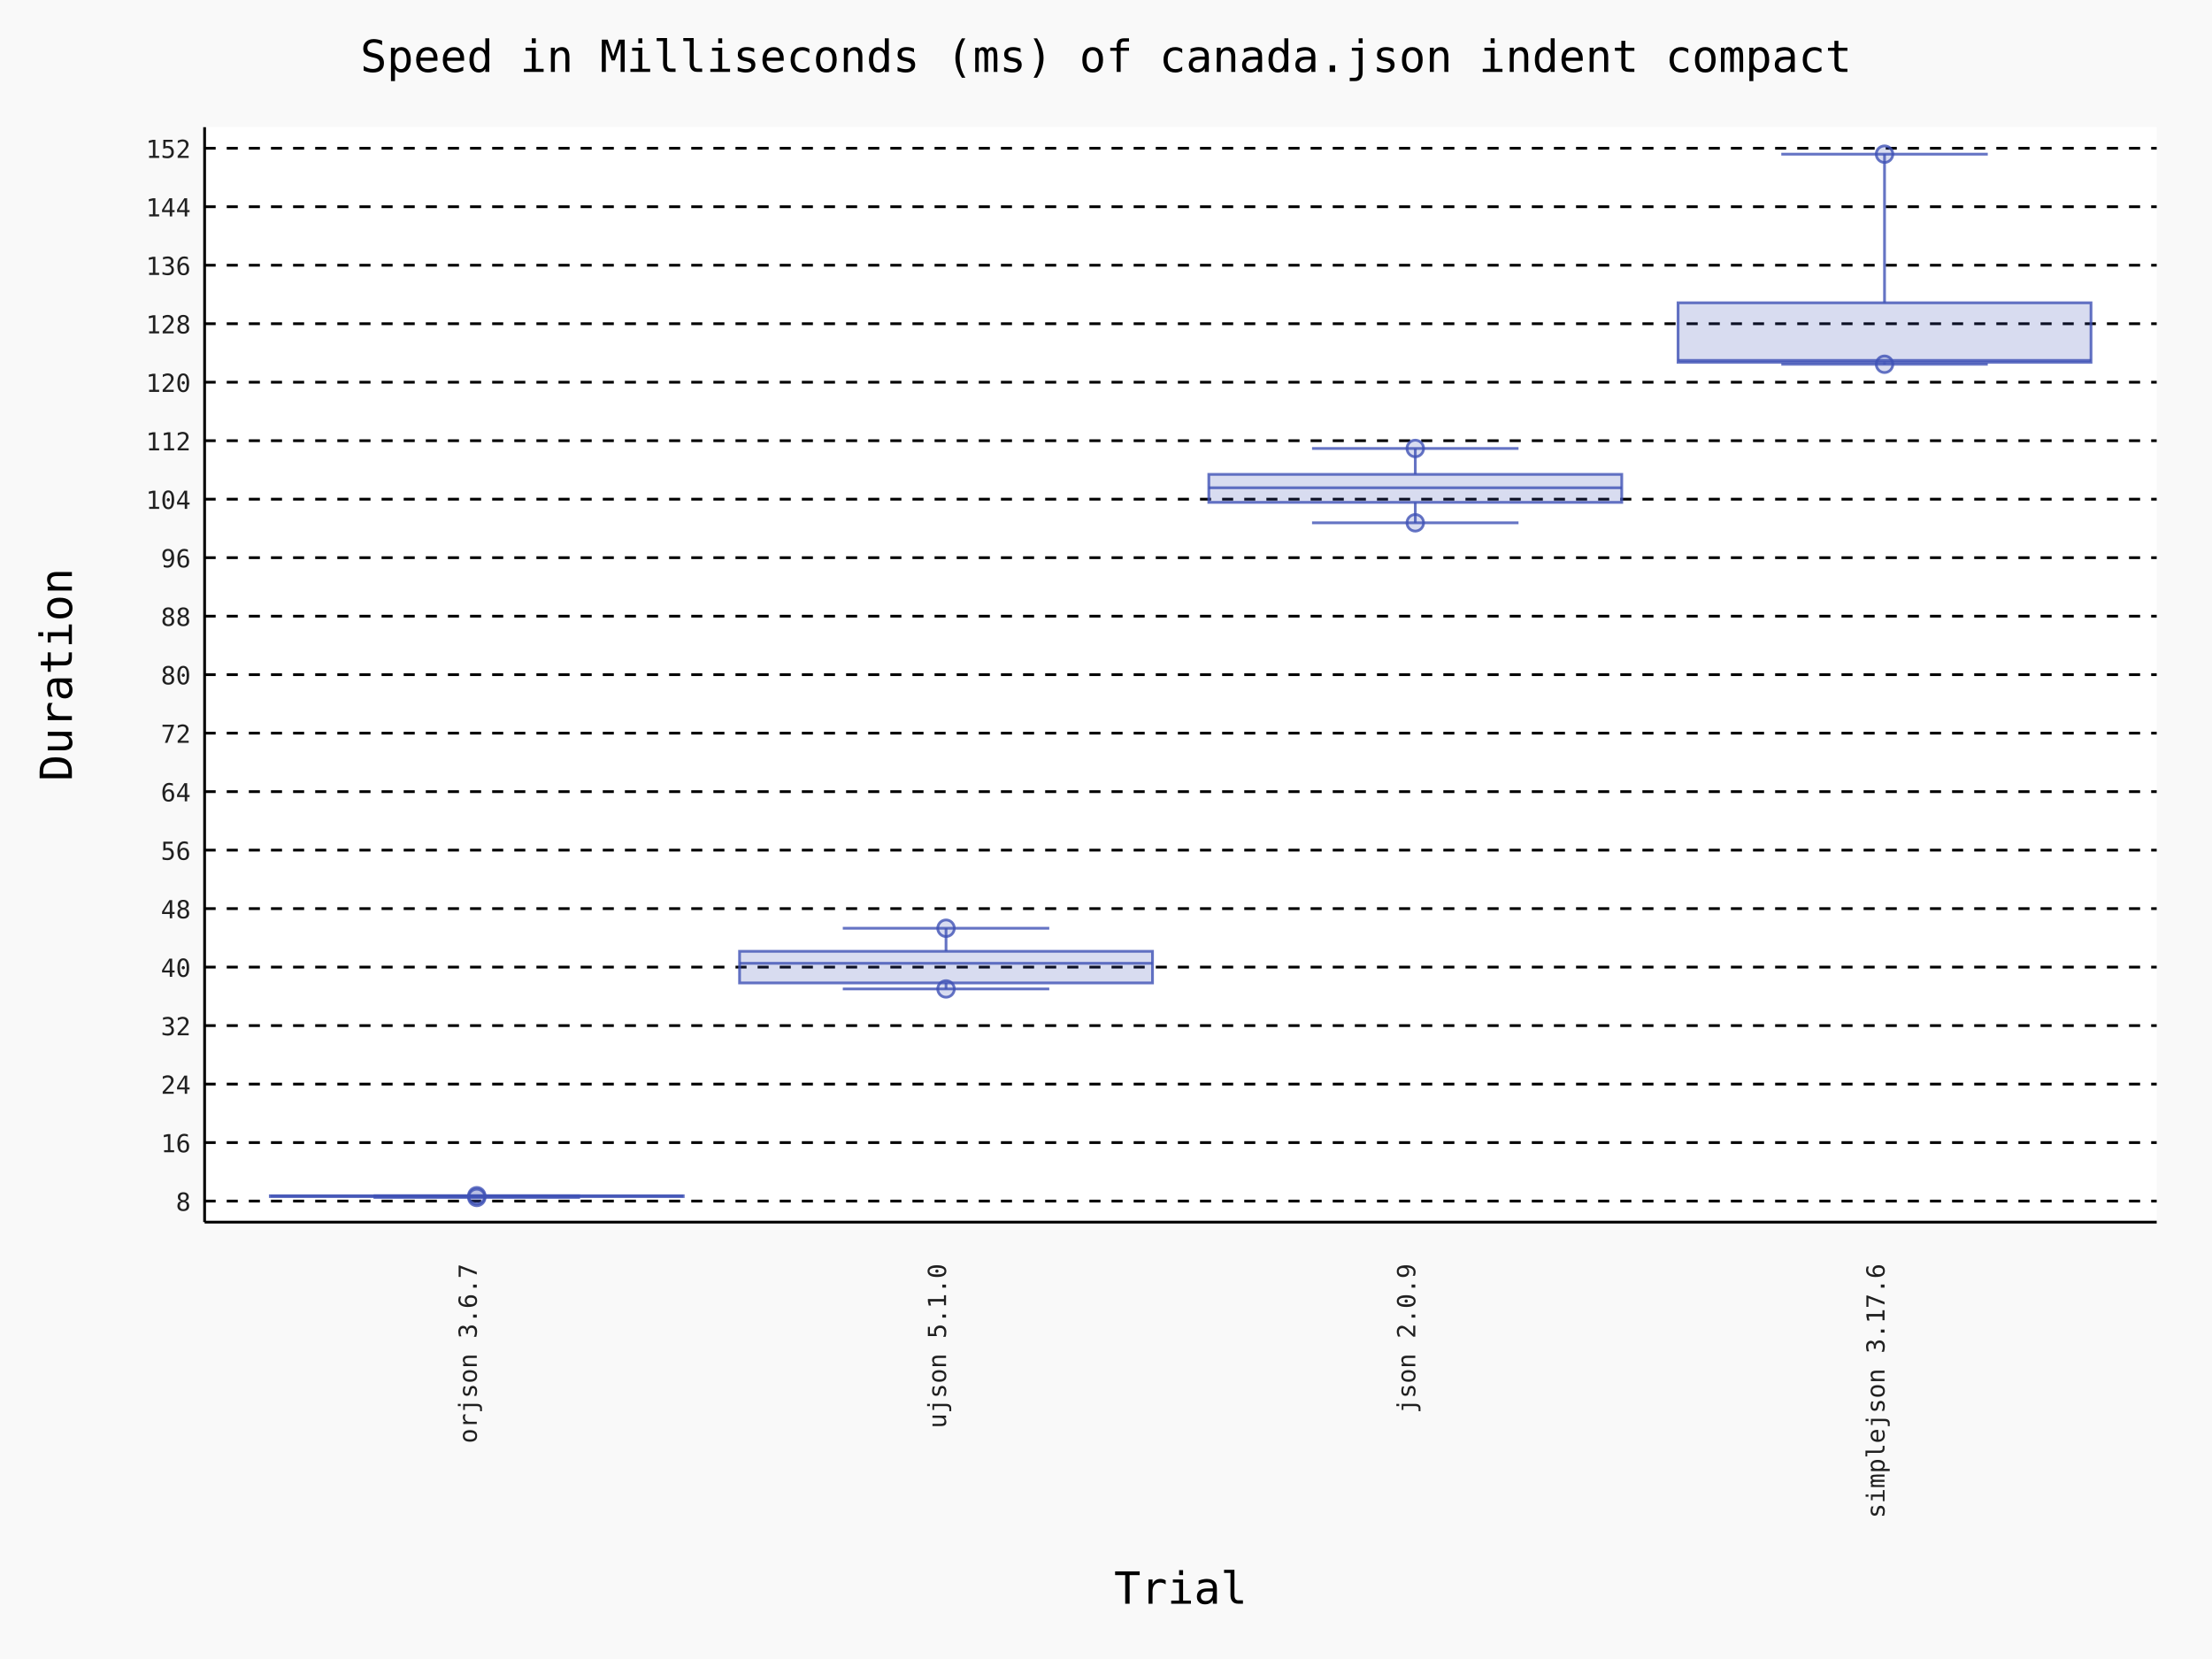
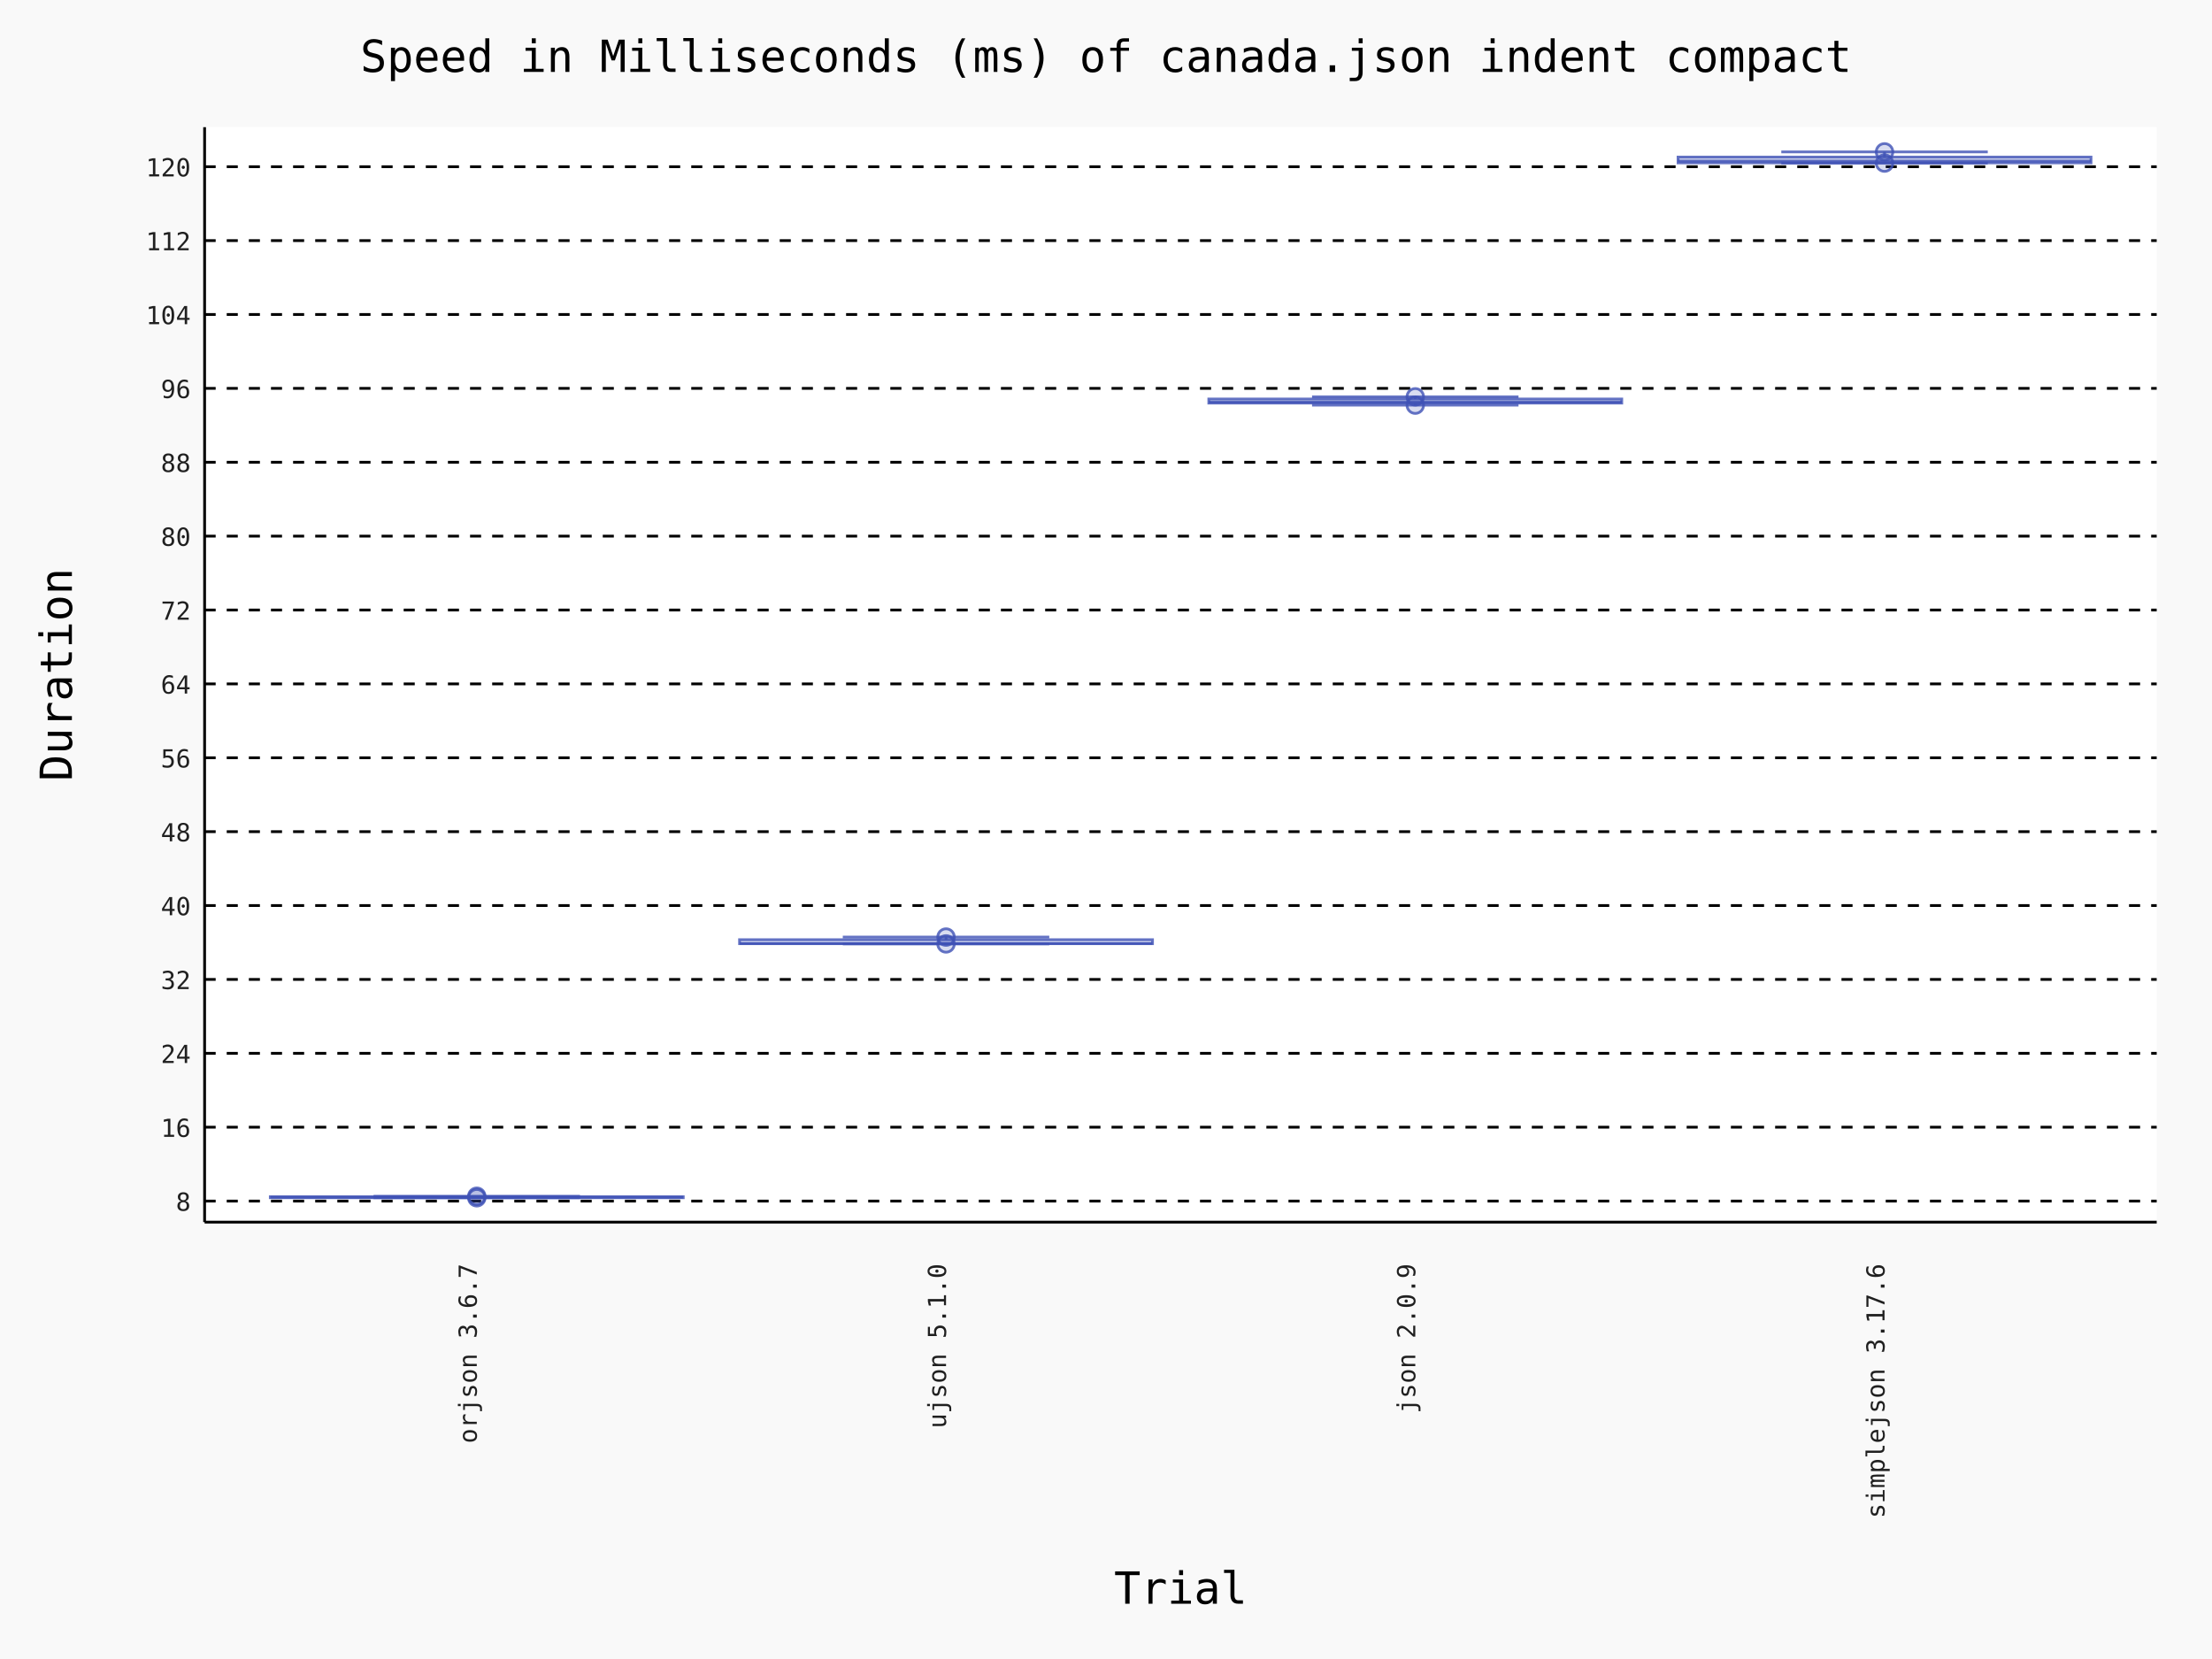
- <svg xmlns="http://www.w3.org/2000/svg" id="chart-a582ea0f-d27c-4a61-9d4c-caabdd49aa2a" class="pygal-chart" viewBox="0 0 800 600">
+ <svg xmlns="http://www.w3.org/2000/svg" id="chart-696c1158-1e16-45f2-a5bc-4ccd98cf7071" class="pygal-chart" viewBox="0 0 800 600">
  <defs>
-     <style type="text/css">#chart-a582ea0f-d27c-4a61-9d4c-caabdd49aa2a{-webkit-user-select:none;-webkit-font-smoothing:antialiased;font-family:Consolas,"Deja Vu Sans Mono","Bitstream Vera Sans Mono","Courier New",monospace}#chart-a582ea0f-d27c-4a61-9d4c-caabdd49aa2a .title{font-family:Consolas,"Deja Vu Sans Mono","Bitstream Vera Sans Mono","Courier New",monospace;font-size:16px}#chart-a582ea0f-d27c-4a61-9d4c-caabdd49aa2a .legends .legend text{font-family:Consolas,"Deja Vu Sans Mono","Bitstream Vera Sans Mono","Courier New",monospace;font-size:14px}#chart-a582ea0f-d27c-4a61-9d4c-caabdd49aa2a .axis text{font-family:Consolas,"Deja Vu Sans Mono","Bitstream Vera Sans Mono","Courier New",monospace;font-size:10px}#chart-a582ea0f-d27c-4a61-9d4c-caabdd49aa2a .axis text.major{font-family:Consolas,"Deja Vu Sans Mono","Bitstream Vera Sans Mono","Courier New",monospace;font-size:10px}#chart-a582ea0f-d27c-4a61-9d4c-caabdd49aa2a .text-overlay text.value{font-family:Consolas,"Deja Vu Sans Mono","Bitstream Vera Sans Mono","Courier New",monospace;font-size:16px}#chart-a582ea0f-d27c-4a61-9d4c-caabdd49aa2a .text-overlay text.label{font-family:Consolas,"Deja Vu Sans Mono","Bitstream Vera Sans Mono","Courier New",monospace;font-size:10px}#chart-a582ea0f-d27c-4a61-9d4c-caabdd49aa2a .tooltip{font-family:Consolas,"Deja Vu Sans Mono","Bitstream Vera Sans Mono","Courier New",monospace;font-size:14px}#chart-a582ea0f-d27c-4a61-9d4c-caabdd49aa2a text.no_data{font-family:Consolas,"Deja Vu Sans Mono","Bitstream Vera Sans Mono","Courier New",monospace;font-size:64px}
- #chart-a582ea0f-d27c-4a61-9d4c-caabdd49aa2a{background-color:rgba(249,249,249,1)}#chart-a582ea0f-d27c-4a61-9d4c-caabdd49aa2a path,#chart-a582ea0f-d27c-4a61-9d4c-caabdd49aa2a line,#chart-a582ea0f-d27c-4a61-9d4c-caabdd49aa2a rect,#chart-a582ea0f-d27c-4a61-9d4c-caabdd49aa2a circle{-webkit-transition:150ms;-moz-transition:150ms;transition:150ms}#chart-a582ea0f-d27c-4a61-9d4c-caabdd49aa2a .graph &gt; .background{fill:rgba(249,249,249,1)}#chart-a582ea0f-d27c-4a61-9d4c-caabdd49aa2a .plot &gt; .background{fill:rgba(255,255,255,1)}#chart-a582ea0f-d27c-4a61-9d4c-caabdd49aa2a .graph{fill:rgba(0,0,0,.87)}#chart-a582ea0f-d27c-4a61-9d4c-caabdd49aa2a text.no_data{fill:rgba(0,0,0,1)}#chart-a582ea0f-d27c-4a61-9d4c-caabdd49aa2a .title{fill:rgba(0,0,0,1)}#chart-a582ea0f-d27c-4a61-9d4c-caabdd49aa2a .legends .legend text{fill:rgba(0,0,0,.87)}#chart-a582ea0f-d27c-4a61-9d4c-caabdd49aa2a .legends .legend:hover text{fill:rgba(0,0,0,1)}#chart-a582ea0f-d27c-4a61-9d4c-caabdd49aa2a .axis .line{stroke:rgba(0,0,0,1)}#chart-a582ea0f-d27c-4a61-9d4c-caabdd49aa2a .axis .guide.line{stroke:rgba(0,0,0,.54)}#chart-a582ea0f-d27c-4a61-9d4c-caabdd49aa2a .axis .major.line{stroke:rgba(0,0,0,.87)}#chart-a582ea0f-d27c-4a61-9d4c-caabdd49aa2a .axis text.major{fill:rgba(0,0,0,1)}#chart-a582ea0f-d27c-4a61-9d4c-caabdd49aa2a .axis.y .guides:hover .guide.line,#chart-a582ea0f-d27c-4a61-9d4c-caabdd49aa2a .line-graph .axis.x .guides:hover .guide.line,#chart-a582ea0f-d27c-4a61-9d4c-caabdd49aa2a .stackedline-graph .axis.x .guides:hover .guide.line,#chart-a582ea0f-d27c-4a61-9d4c-caabdd49aa2a .xy-graph .axis.x .guides:hover .guide.line{stroke:rgba(0,0,0,1)}#chart-a582ea0f-d27c-4a61-9d4c-caabdd49aa2a .axis .guides:hover text{fill:rgba(0,0,0,1)}#chart-a582ea0f-d27c-4a61-9d4c-caabdd49aa2a .reactive{fill-opacity:.7;stroke-opacity:.8;stroke-width:1}#chart-a582ea0f-d27c-4a61-9d4c-caabdd49aa2a .ci{stroke:rgba(0,0,0,.87)}#chart-a582ea0f-d27c-4a61-9d4c-caabdd49aa2a .reactive.active,#chart-a582ea0f-d27c-4a61-9d4c-caabdd49aa2a .active .reactive{fill-opacity:.8;stroke-opacity:.9;stroke-width:4}#chart-a582ea0f-d27c-4a61-9d4c-caabdd49aa2a .ci .reactive.active{stroke-width:1.5}#chart-a582ea0f-d27c-4a61-9d4c-caabdd49aa2a .series text{fill:rgba(0,0,0,1)}#chart-a582ea0f-d27c-4a61-9d4c-caabdd49aa2a .tooltip rect{fill:rgba(255,255,255,1);stroke:rgba(0,0,0,1);-webkit-transition:opacity 150ms;-moz-transition:opacity 150ms;transition:opacity 150ms}#chart-a582ea0f-d27c-4a61-9d4c-caabdd49aa2a .tooltip .label{fill:rgba(0,0,0,.87)}#chart-a582ea0f-d27c-4a61-9d4c-caabdd49aa2a .tooltip .label{fill:rgba(0,0,0,.87)}#chart-a582ea0f-d27c-4a61-9d4c-caabdd49aa2a .tooltip .legend{font-size:.8em;fill:rgba(0,0,0,.54)}#chart-a582ea0f-d27c-4a61-9d4c-caabdd49aa2a .tooltip .x_label{font-size:.6em;fill:rgba(0,0,0,1)}#chart-a582ea0f-d27c-4a61-9d4c-caabdd49aa2a .tooltip .xlink{font-size:.5em;text-decoration:underline}#chart-a582ea0f-d27c-4a61-9d4c-caabdd49aa2a .tooltip .value{font-size:1.5em}#chart-a582ea0f-d27c-4a61-9d4c-caabdd49aa2a .bound{font-size:.5em}#chart-a582ea0f-d27c-4a61-9d4c-caabdd49aa2a .max-value{font-size:.75em;fill:rgba(0,0,0,.54)}#chart-a582ea0f-d27c-4a61-9d4c-caabdd49aa2a .map-element{fill:rgba(255,255,255,1);stroke:rgba(0,0,0,.54) !important}#chart-a582ea0f-d27c-4a61-9d4c-caabdd49aa2a .map-element .reactive{fill-opacity:inherit;stroke-opacity:inherit}#chart-a582ea0f-d27c-4a61-9d4c-caabdd49aa2a .color-0,#chart-a582ea0f-d27c-4a61-9d4c-caabdd49aa2a .color-0 a:visited{stroke:#3F51B5;fill:#3F51B5}#chart-a582ea0f-d27c-4a61-9d4c-caabdd49aa2a .color-1,#chart-a582ea0f-d27c-4a61-9d4c-caabdd49aa2a .color-1 a:visited{stroke:#3F51B5;fill:#3F51B5}#chart-a582ea0f-d27c-4a61-9d4c-caabdd49aa2a .color-2,#chart-a582ea0f-d27c-4a61-9d4c-caabdd49aa2a .color-2 a:visited{stroke:#3F51B5;fill:#3F51B5}#chart-a582ea0f-d27c-4a61-9d4c-caabdd49aa2a .color-3,#chart-a582ea0f-d27c-4a61-9d4c-caabdd49aa2a .color-3 a:visited{stroke:#3F51B5;fill:#3F51B5}#chart-a582ea0f-d27c-4a61-9d4c-caabdd49aa2a .text-overlay .color-0 text{fill:black}#chart-a582ea0f-d27c-4a61-9d4c-caabdd49aa2a .text-overlay .color-1 text{fill:black}#chart-a582ea0f-d27c-4a61-9d4c-caabdd49aa2a .text-overlay .color-2 text{fill:black}#chart-a582ea0f-d27c-4a61-9d4c-caabdd49aa2a .text-overlay .color-3 text{fill:black}
- #chart-a582ea0f-d27c-4a61-9d4c-caabdd49aa2a text.no_data{text-anchor:middle}#chart-a582ea0f-d27c-4a61-9d4c-caabdd49aa2a .guide.line{fill:none}#chart-a582ea0f-d27c-4a61-9d4c-caabdd49aa2a .centered{text-anchor:middle}#chart-a582ea0f-d27c-4a61-9d4c-caabdd49aa2a .title{text-anchor:middle}#chart-a582ea0f-d27c-4a61-9d4c-caabdd49aa2a .legends .legend text{fill-opacity:1}#chart-a582ea0f-d27c-4a61-9d4c-caabdd49aa2a .axis.x text{text-anchor:middle}#chart-a582ea0f-d27c-4a61-9d4c-caabdd49aa2a .axis.x:not(.web) text[transform]{text-anchor:start}#chart-a582ea0f-d27c-4a61-9d4c-caabdd49aa2a .axis.x:not(.web) text[transform].backwards{text-anchor:end}#chart-a582ea0f-d27c-4a61-9d4c-caabdd49aa2a .axis.y text{text-anchor:end}#chart-a582ea0f-d27c-4a61-9d4c-caabdd49aa2a .axis.y text[transform].backwards{text-anchor:start}#chart-a582ea0f-d27c-4a61-9d4c-caabdd49aa2a .axis.y2 text{text-anchor:start}#chart-a582ea0f-d27c-4a61-9d4c-caabdd49aa2a .axis.y2 text[transform].backwards{text-anchor:end}#chart-a582ea0f-d27c-4a61-9d4c-caabdd49aa2a .axis .guide.line{stroke-dasharray:4,4;stroke:black}#chart-a582ea0f-d27c-4a61-9d4c-caabdd49aa2a .axis .major.guide.line{stroke-dasharray:6,6;stroke:black}#chart-a582ea0f-d27c-4a61-9d4c-caabdd49aa2a .horizontal .axis.y .guide.line,#chart-a582ea0f-d27c-4a61-9d4c-caabdd49aa2a .horizontal .axis.y2 .guide.line,#chart-a582ea0f-d27c-4a61-9d4c-caabdd49aa2a .vertical .axis.x .guide.line{opacity:0}#chart-a582ea0f-d27c-4a61-9d4c-caabdd49aa2a .horizontal .axis.always_show .guide.line,#chart-a582ea0f-d27c-4a61-9d4c-caabdd49aa2a .vertical .axis.always_show .guide.line{opacity:1 !important}#chart-a582ea0f-d27c-4a61-9d4c-caabdd49aa2a .axis.y .guides:hover .guide.line,#chart-a582ea0f-d27c-4a61-9d4c-caabdd49aa2a .axis.y2 .guides:hover .guide.line,#chart-a582ea0f-d27c-4a61-9d4c-caabdd49aa2a .axis.x .guides:hover .guide.line{opacity:1}#chart-a582ea0f-d27c-4a61-9d4c-caabdd49aa2a .axis .guides:hover text{opacity:1}#chart-a582ea0f-d27c-4a61-9d4c-caabdd49aa2a .nofill{fill:none}#chart-a582ea0f-d27c-4a61-9d4c-caabdd49aa2a .subtle-fill{fill-opacity:.2}#chart-a582ea0f-d27c-4a61-9d4c-caabdd49aa2a .dot{stroke-width:1px;fill-opacity:1;stroke-opacity:1}#chart-a582ea0f-d27c-4a61-9d4c-caabdd49aa2a .dot.active{stroke-width:5px}#chart-a582ea0f-d27c-4a61-9d4c-caabdd49aa2a .dot.negative{fill:transparent}#chart-a582ea0f-d27c-4a61-9d4c-caabdd49aa2a text,#chart-a582ea0f-d27c-4a61-9d4c-caabdd49aa2a tspan{stroke:none !important}#chart-a582ea0f-d27c-4a61-9d4c-caabdd49aa2a .series text.active{opacity:1}#chart-a582ea0f-d27c-4a61-9d4c-caabdd49aa2a .tooltip rect{fill-opacity:.95;stroke-width:.5}#chart-a582ea0f-d27c-4a61-9d4c-caabdd49aa2a .tooltip text{fill-opacity:1}#chart-a582ea0f-d27c-4a61-9d4c-caabdd49aa2a .showable{visibility:hidden}#chart-a582ea0f-d27c-4a61-9d4c-caabdd49aa2a .showable.shown{visibility:visible}#chart-a582ea0f-d27c-4a61-9d4c-caabdd49aa2a .gauge-background{fill:rgba(229,229,229,1);stroke:none}#chart-a582ea0f-d27c-4a61-9d4c-caabdd49aa2a .bg-lines{stroke:rgba(249,249,249,1);stroke-width:2px}
+     <style type="text/css">#chart-696c1158-1e16-45f2-a5bc-4ccd98cf7071{-webkit-user-select:none;-webkit-font-smoothing:antialiased;font-family:Consolas,"Deja Vu Sans Mono","Bitstream Vera Sans Mono","Courier New",monospace}#chart-696c1158-1e16-45f2-a5bc-4ccd98cf7071 .title{font-family:Consolas,"Deja Vu Sans Mono","Bitstream Vera Sans Mono","Courier New",monospace;font-size:16px}#chart-696c1158-1e16-45f2-a5bc-4ccd98cf7071 .legends .legend text{font-family:Consolas,"Deja Vu Sans Mono","Bitstream Vera Sans Mono","Courier New",monospace;font-size:14px}#chart-696c1158-1e16-45f2-a5bc-4ccd98cf7071 .axis text{font-family:Consolas,"Deja Vu Sans Mono","Bitstream Vera Sans Mono","Courier New",monospace;font-size:10px}#chart-696c1158-1e16-45f2-a5bc-4ccd98cf7071 .axis text.major{font-family:Consolas,"Deja Vu Sans Mono","Bitstream Vera Sans Mono","Courier New",monospace;font-size:10px}#chart-696c1158-1e16-45f2-a5bc-4ccd98cf7071 .text-overlay text.value{font-family:Consolas,"Deja Vu Sans Mono","Bitstream Vera Sans Mono","Courier New",monospace;font-size:16px}#chart-696c1158-1e16-45f2-a5bc-4ccd98cf7071 .text-overlay text.label{font-family:Consolas,"Deja Vu Sans Mono","Bitstream Vera Sans Mono","Courier New",monospace;font-size:10px}#chart-696c1158-1e16-45f2-a5bc-4ccd98cf7071 .tooltip{font-family:Consolas,"Deja Vu Sans Mono","Bitstream Vera Sans Mono","Courier New",monospace;font-size:14px}#chart-696c1158-1e16-45f2-a5bc-4ccd98cf7071 text.no_data{font-family:Consolas,"Deja Vu Sans Mono","Bitstream Vera Sans Mono","Courier New",monospace;font-size:64px}
+ #chart-696c1158-1e16-45f2-a5bc-4ccd98cf7071{background-color:rgba(249,249,249,1)}#chart-696c1158-1e16-45f2-a5bc-4ccd98cf7071 path,#chart-696c1158-1e16-45f2-a5bc-4ccd98cf7071 line,#chart-696c1158-1e16-45f2-a5bc-4ccd98cf7071 rect,#chart-696c1158-1e16-45f2-a5bc-4ccd98cf7071 circle{-webkit-transition:150ms;-moz-transition:150ms;transition:150ms}#chart-696c1158-1e16-45f2-a5bc-4ccd98cf7071 .graph &gt; .background{fill:rgba(249,249,249,1)}#chart-696c1158-1e16-45f2-a5bc-4ccd98cf7071 .plot &gt; .background{fill:rgba(255,255,255,1)}#chart-696c1158-1e16-45f2-a5bc-4ccd98cf7071 .graph{fill:rgba(0,0,0,.87)}#chart-696c1158-1e16-45f2-a5bc-4ccd98cf7071 text.no_data{fill:rgba(0,0,0,1)}#chart-696c1158-1e16-45f2-a5bc-4ccd98cf7071 .title{fill:rgba(0,0,0,1)}#chart-696c1158-1e16-45f2-a5bc-4ccd98cf7071 .legends .legend text{fill:rgba(0,0,0,.87)}#chart-696c1158-1e16-45f2-a5bc-4ccd98cf7071 .legends .legend:hover text{fill:rgba(0,0,0,1)}#chart-696c1158-1e16-45f2-a5bc-4ccd98cf7071 .axis .line{stroke:rgba(0,0,0,1)}#chart-696c1158-1e16-45f2-a5bc-4ccd98cf7071 .axis .guide.line{stroke:rgba(0,0,0,.54)}#chart-696c1158-1e16-45f2-a5bc-4ccd98cf7071 .axis .major.line{stroke:rgba(0,0,0,.87)}#chart-696c1158-1e16-45f2-a5bc-4ccd98cf7071 .axis text.major{fill:rgba(0,0,0,1)}#chart-696c1158-1e16-45f2-a5bc-4ccd98cf7071 .axis.y .guides:hover .guide.line,#chart-696c1158-1e16-45f2-a5bc-4ccd98cf7071 .line-graph .axis.x .guides:hover .guide.line,#chart-696c1158-1e16-45f2-a5bc-4ccd98cf7071 .stackedline-graph .axis.x .guides:hover .guide.line,#chart-696c1158-1e16-45f2-a5bc-4ccd98cf7071 .xy-graph .axis.x .guides:hover .guide.line{stroke:rgba(0,0,0,1)}#chart-696c1158-1e16-45f2-a5bc-4ccd98cf7071 .axis .guides:hover text{fill:rgba(0,0,0,1)}#chart-696c1158-1e16-45f2-a5bc-4ccd98cf7071 .reactive{fill-opacity:.7;stroke-opacity:.8;stroke-width:1}#chart-696c1158-1e16-45f2-a5bc-4ccd98cf7071 .ci{stroke:rgba(0,0,0,.87)}#chart-696c1158-1e16-45f2-a5bc-4ccd98cf7071 .reactive.active,#chart-696c1158-1e16-45f2-a5bc-4ccd98cf7071 .active .reactive{fill-opacity:.8;stroke-opacity:.9;stroke-width:4}#chart-696c1158-1e16-45f2-a5bc-4ccd98cf7071 .ci .reactive.active{stroke-width:1.5}#chart-696c1158-1e16-45f2-a5bc-4ccd98cf7071 .series text{fill:rgba(0,0,0,1)}#chart-696c1158-1e16-45f2-a5bc-4ccd98cf7071 .tooltip rect{fill:rgba(255,255,255,1);stroke:rgba(0,0,0,1);-webkit-transition:opacity 150ms;-moz-transition:opacity 150ms;transition:opacity 150ms}#chart-696c1158-1e16-45f2-a5bc-4ccd98cf7071 .tooltip .label{fill:rgba(0,0,0,.87)}#chart-696c1158-1e16-45f2-a5bc-4ccd98cf7071 .tooltip .label{fill:rgba(0,0,0,.87)}#chart-696c1158-1e16-45f2-a5bc-4ccd98cf7071 .tooltip .legend{font-size:.8em;fill:rgba(0,0,0,.54)}#chart-696c1158-1e16-45f2-a5bc-4ccd98cf7071 .tooltip .x_label{font-size:.6em;fill:rgba(0,0,0,1)}#chart-696c1158-1e16-45f2-a5bc-4ccd98cf7071 .tooltip .xlink{font-size:.5em;text-decoration:underline}#chart-696c1158-1e16-45f2-a5bc-4ccd98cf7071 .tooltip .value{font-size:1.5em}#chart-696c1158-1e16-45f2-a5bc-4ccd98cf7071 .bound{font-size:.5em}#chart-696c1158-1e16-45f2-a5bc-4ccd98cf7071 .max-value{font-size:.75em;fill:rgba(0,0,0,.54)}#chart-696c1158-1e16-45f2-a5bc-4ccd98cf7071 .map-element{fill:rgba(255,255,255,1);stroke:rgba(0,0,0,.54) !important}#chart-696c1158-1e16-45f2-a5bc-4ccd98cf7071 .map-element .reactive{fill-opacity:inherit;stroke-opacity:inherit}#chart-696c1158-1e16-45f2-a5bc-4ccd98cf7071 .color-0,#chart-696c1158-1e16-45f2-a5bc-4ccd98cf7071 .color-0 a:visited{stroke:#3F51B5;fill:#3F51B5}#chart-696c1158-1e16-45f2-a5bc-4ccd98cf7071 .color-1,#chart-696c1158-1e16-45f2-a5bc-4ccd98cf7071 .color-1 a:visited{stroke:#3F51B5;fill:#3F51B5}#chart-696c1158-1e16-45f2-a5bc-4ccd98cf7071 .color-2,#chart-696c1158-1e16-45f2-a5bc-4ccd98cf7071 .color-2 a:visited{stroke:#3F51B5;fill:#3F51B5}#chart-696c1158-1e16-45f2-a5bc-4ccd98cf7071 .color-3,#chart-696c1158-1e16-45f2-a5bc-4ccd98cf7071 .color-3 a:visited{stroke:#3F51B5;fill:#3F51B5}#chart-696c1158-1e16-45f2-a5bc-4ccd98cf7071 .text-overlay .color-0 text{fill:black}#chart-696c1158-1e16-45f2-a5bc-4ccd98cf7071 .text-overlay .color-1 text{fill:black}#chart-696c1158-1e16-45f2-a5bc-4ccd98cf7071 .text-overlay .color-2 text{fill:black}#chart-696c1158-1e16-45f2-a5bc-4ccd98cf7071 .text-overlay .color-3 text{fill:black}
+ #chart-696c1158-1e16-45f2-a5bc-4ccd98cf7071 text.no_data{text-anchor:middle}#chart-696c1158-1e16-45f2-a5bc-4ccd98cf7071 .guide.line{fill:none}#chart-696c1158-1e16-45f2-a5bc-4ccd98cf7071 .centered{text-anchor:middle}#chart-696c1158-1e16-45f2-a5bc-4ccd98cf7071 .title{text-anchor:middle}#chart-696c1158-1e16-45f2-a5bc-4ccd98cf7071 .legends .legend text{fill-opacity:1}#chart-696c1158-1e16-45f2-a5bc-4ccd98cf7071 .axis.x text{text-anchor:middle}#chart-696c1158-1e16-45f2-a5bc-4ccd98cf7071 .axis.x:not(.web) text[transform]{text-anchor:start}#chart-696c1158-1e16-45f2-a5bc-4ccd98cf7071 .axis.x:not(.web) text[transform].backwards{text-anchor:end}#chart-696c1158-1e16-45f2-a5bc-4ccd98cf7071 .axis.y text{text-anchor:end}#chart-696c1158-1e16-45f2-a5bc-4ccd98cf7071 .axis.y text[transform].backwards{text-anchor:start}#chart-696c1158-1e16-45f2-a5bc-4ccd98cf7071 .axis.y2 text{text-anchor:start}#chart-696c1158-1e16-45f2-a5bc-4ccd98cf7071 .axis.y2 text[transform].backwards{text-anchor:end}#chart-696c1158-1e16-45f2-a5bc-4ccd98cf7071 .axis .guide.line{stroke-dasharray:4,4;stroke:black}#chart-696c1158-1e16-45f2-a5bc-4ccd98cf7071 .axis .major.guide.line{stroke-dasharray:6,6;stroke:black}#chart-696c1158-1e16-45f2-a5bc-4ccd98cf7071 .horizontal .axis.y .guide.line,#chart-696c1158-1e16-45f2-a5bc-4ccd98cf7071 .horizontal .axis.y2 .guide.line,#chart-696c1158-1e16-45f2-a5bc-4ccd98cf7071 .vertical .axis.x .guide.line{opacity:0}#chart-696c1158-1e16-45f2-a5bc-4ccd98cf7071 .horizontal .axis.always_show .guide.line,#chart-696c1158-1e16-45f2-a5bc-4ccd98cf7071 .vertical .axis.always_show .guide.line{opacity:1 !important}#chart-696c1158-1e16-45f2-a5bc-4ccd98cf7071 .axis.y .guides:hover .guide.line,#chart-696c1158-1e16-45f2-a5bc-4ccd98cf7071 .axis.y2 .guides:hover .guide.line,#chart-696c1158-1e16-45f2-a5bc-4ccd98cf7071 .axis.x .guides:hover .guide.line{opacity:1}#chart-696c1158-1e16-45f2-a5bc-4ccd98cf7071 .axis .guides:hover text{opacity:1}#chart-696c1158-1e16-45f2-a5bc-4ccd98cf7071 .nofill{fill:none}#chart-696c1158-1e16-45f2-a5bc-4ccd98cf7071 .subtle-fill{fill-opacity:.2}#chart-696c1158-1e16-45f2-a5bc-4ccd98cf7071 .dot{stroke-width:1px;fill-opacity:1;stroke-opacity:1}#chart-696c1158-1e16-45f2-a5bc-4ccd98cf7071 .dot.active{stroke-width:5px}#chart-696c1158-1e16-45f2-a5bc-4ccd98cf7071 .dot.negative{fill:transparent}#chart-696c1158-1e16-45f2-a5bc-4ccd98cf7071 text,#chart-696c1158-1e16-45f2-a5bc-4ccd98cf7071 tspan{stroke:none !important}#chart-696c1158-1e16-45f2-a5bc-4ccd98cf7071 .series text.active{opacity:1}#chart-696c1158-1e16-45f2-a5bc-4ccd98cf7071 .tooltip rect{fill-opacity:.95;stroke-width:.5}#chart-696c1158-1e16-45f2-a5bc-4ccd98cf7071 .tooltip text{fill-opacity:1}#chart-696c1158-1e16-45f2-a5bc-4ccd98cf7071 .showable{visibility:hidden}#chart-696c1158-1e16-45f2-a5bc-4ccd98cf7071 .showable.shown{visibility:visible}#chart-696c1158-1e16-45f2-a5bc-4ccd98cf7071 .gauge-background{fill:rgba(229,229,229,1);stroke:none}#chart-696c1158-1e16-45f2-a5bc-4ccd98cf7071 .bg-lines{stroke:rgba(249,249,249,1);stroke-width:2px}
.tooltip .value{font-size:1em !important}.axis text{font-size:9px !important}</style>
  </defs>
  <g class="graph custombox-graph vertical">
    <rect x="0" y="0" width="800" height="600" class="background" />
    <g transform="translate(74, 46)" class="plot">
      <rect x="0" y="0" width="706.0" height="396.0" class="background" />
      <g class="axis y always_show">
        <path d="M0 396 h706" class="line" />
        <g class="guides">
          <path d="M0 388.385 h706" class="guide line" />
          <text x="-5" y="391.885" class="">8</text>
        </g>
        <g class="guides">
-           <path d="M0 367.231 h706" class="guide line" />
-           <text x="-5" y="370.731" class="">16</text>
+           <path d="M0 361.664 h706" class="guide line" />
+           <text x="-5" y="365.164" class="">16</text>
        </g>
        <g class="guides">
-           <path d="M0 346.077 h706" class="guide line" />
-           <text x="-5" y="349.577" class="">24</text>
+           <path d="M0 334.943 h706" class="guide line" />
+           <text x="-5" y="338.443" class="">24</text>
        </g>
        <g class="guides">
-           <path d="M0 324.923 h706" class="guide line" />
-           <text x="-5" y="328.423" class="">32</text>
+           <path d="M0 308.223 h706" class="guide line" />
+           <text x="-5" y="311.723" class="">32</text>
        </g>
        <g class="guides">
-           <path d="M0 303.769 h706" class="guide line" />
-           <text x="-5" y="307.269" class="">40</text>
+           <path d="M0 281.502 h706" class="guide line" />
+           <text x="-5" y="285.002" class="">40</text>
        </g>
        <g class="guides">
-           <path d="M0 282.615 h706" class="guide line" />
-           <text x="-5" y="286.115" class="">48</text>
+           <path d="M0 254.781 h706" class="guide line" />
+           <text x="-5" y="258.281" class="">48</text>
        </g>
        <g class="guides">
-           <path d="M0 261.462 h706" class="guide line" />
-           <text x="-5" y="264.962" class="">56</text>
+           <path d="M0 228.061 h706" class="guide line" />
+           <text x="-5" y="231.561" class="">56</text>
        </g>
        <g class="guides">
-           <path d="M0 240.308 h706" class="guide line" />
-           <text x="-5" y="243.808" class="">64</text>
+           <path d="M0 201.34 h706" class="guide line" />
+           <text x="-5" y="204.84" class="">64</text>
        </g>
        <g class="guides">
-           <path d="M0 219.154 h706" class="guide line" />
-           <text x="-5" y="222.654" class="">72</text>
+           <path d="M0 174.619 h706" class="guide line" />
+           <text x="-5" y="178.119" class="">72</text>
        </g>
        <g class="guides">
-           <path d="M0 198 h706" class="guide line" />
-           <text x="-5" y="201.5" class="">80</text>
+           <path d="M0 147.899 h706" class="guide line" />
+           <text x="-5" y="151.399" class="">80</text>
        </g>
        <g class="guides">
-           <path d="M0 176.846 h706" class="guide line" />
-           <text x="-5" y="180.346" class="">88</text>
+           <path d="M0 121.178 h706" class="guide line" />
+           <text x="-5" y="124.678" class="">88</text>
        </g>
        <g class="guides">
-           <path d="M0 155.692 h706" class="guide line" />
-           <text x="-5" y="159.192" class="">96</text>
+           <path d="M0 94.457 h706" class="guide line" />
+           <text x="-5" y="97.957" class="">96</text>
        </g>
        <g class="guides">
-           <path d="M0 134.538 h706" class="guide line" />
-           <text x="-5" y="138.038" class="">104</text>
+           <path d="M0 67.737 h706" class="guide line" />
+           <text x="-5" y="71.237" class="">104</text>
        </g>
        <g class="guides">
-           <path d="M0 113.385 h706" class="guide line" />
-           <text x="-5" y="116.885" class="">112</text>
+           <path d="M0 41.016 h706" class="guide line" />
+           <text x="-5" y="44.516" class="">112</text>
        </g>
        <g class="guides">
-           <path d="M0 92.231 h706" class="guide line" />
-           <text x="-5" y="95.731" class="">120</text>
-         </g>
-         <g class="guides">
-           <path d="M0 71.077 h706" class="guide line" />
-           <text x="-5" y="74.577" class="">128</text>
-         </g>
-         <g class="guides">
-           <path d="M0 49.923 h706" class="guide line" />
-           <text x="-5" y="53.423" class="">136</text>
-         </g>
-         <g class="guides">
-           <path d="M0 28.769 h706" class="guide line" />
-           <text x="-5" y="32.269" class="">144</text>
-         </g>
-         <g class="guides">
-           <path d="M0 7.615 h706" class="guide line" />
-           <text x="-5" y="11.115" class="">152</text>
+           <path d="M0 14.296 h706" class="guide line" />
+           <text x="-5" y="17.796" class="">120</text>
        </g>
      </g>
      <g class="axis x">
        <path d="M0 0 v396" class="line" />
        <g class="guides">
          <path d="M98.433 0 v396" class="guide line" />
          <text x="98.433" y="411.0" class="backwards" transform="rotate(270 98.43269 411)">orjson 3.6.7</text>
        </g>
        <g class="guides">
          <path d="M268.144 0 v396" class="guide line" />
          <text x="268.144" y="411.0" class="backwards" transform="rotate(270 268.1442 411)">ujson 5.1.0</text>
        </g>
        <g class="guides">
          <path d="M437.856 0 v396" class="guide line" />
          <text x="437.856" y="411.0" class="backwards" transform="rotate(270 437.8558 411)">json 2.0.9</text>
        </g>
        <g class="guides">
          <path d="M607.567 0 v396" class="guide line" />
          <text x="607.567" y="411.0" class="backwards" transform="rotate(270 607.5673 411)">simplejson 3.17.6</text>
        </g>
      </g>
      <g class="series serie-0 color-0">
        <g class="boxes">
          <g class="box">
-             <path stroke-width="3" d="M61.096 387.078 L135.769 387.078" class="reactive tooltip-trigger" />
-             <path stroke-width="3" d="M23.76 386.589 L173.106 386.589" class="reactive tooltip-trigger" />
-             <path stroke-width="3" d="M61.096 386.449 L135.769 386.449" class="reactive tooltip-trigger" />
-             <path stroke-width="2" d="M98.433 387.078 L98.433 386.745" class="reactive tooltip-trigger" />
-             <path stroke-width="2" d="M98.433 386.449 L98.433 386.463" class="reactive tooltip-trigger" />
-             <rect x="23.76" y="386.463" height="0.281" width="149.346" class="subtle-fill reactive tooltip-trigger" />
-             <circle cx="98.433" cy="387.078" r="3" class="subtle-fill reactive tooltip-trigger" />
-             <circle cx="98.433" cy="386.449" r="3" class="subtle-fill reactive tooltip-trigger" />
+             <path stroke-width="3" d="M61.096 387.188 L135.769 387.188" class="reactive tooltip-trigger" />
+             <path stroke-width="3" d="M23.76 386.984 L173.106 386.984" class="reactive tooltip-trigger" />
+             <path stroke-width="3" d="M61.096 386.635 L135.769 386.635" class="reactive tooltip-trigger" />
+             <path stroke-width="2" d="M98.433 387.188 L98.433 387.169" class="reactive tooltip-trigger" />
+             <path stroke-width="2" d="M98.433 386.635 L98.433 386.822" class="reactive tooltip-trigger" />
+             <rect x="23.76" y="386.822" height="0.347" width="149.346" class="subtle-fill reactive tooltip-trigger" />
+             <circle cx="98.433" cy="387.188" r="3" class="subtle-fill reactive tooltip-trigger" />
+             <circle cx="98.433" cy="386.635" r="3" class="subtle-fill reactive tooltip-trigger" />
          </g>
        </g>
      </g>
      <g class="series serie-1 color-1">
        <g class="boxes">
          <g class="box">
-             <path stroke-width="3" d="M230.808 311.665 L305.481 311.665" class="reactive tooltip-trigger" />
-             <path stroke-width="3" d="M193.471 302.392 L342.817 302.392" class="reactive tooltip-trigger" />
-             <path stroke-width="3" d="M230.808 289.715 L305.481 289.715" class="reactive tooltip-trigger" />
-             <path stroke-width="2" d="M268.144 311.665 L268.144 309.498" class="reactive tooltip-trigger" />
-             <path stroke-width="2" d="M268.144 289.715 L268.144 298.054" class="reactive tooltip-trigger" />
-             <rect x="193.471" y="298.054" height="11.444" width="149.346" class="subtle-fill reactive tooltip-trigger" />
-             <circle cx="268.144" cy="311.665" r="3" class="subtle-fill reactive tooltip-trigger" />
-             <circle cx="268.144" cy="289.715" r="3" class="subtle-fill reactive tooltip-trigger" />
+             <path stroke-width="3" d="M230.808 295.376 L305.481 295.376" class="reactive tooltip-trigger" />
+             <path stroke-width="3" d="M193.471 295.257 L342.817 295.257" class="reactive tooltip-trigger" />
+             <path stroke-width="3" d="M230.808 292.904 L305.481 292.904" class="reactive tooltip-trigger" />
+             <path stroke-width="2" d="M268.144 295.376 L268.144 295.287" class="reactive tooltip-trigger" />
+             <path stroke-width="2" d="M268.144 292.904 L268.144 293.854" class="reactive tooltip-trigger" />
+             <rect x="193.471" y="293.854" height="1.433" width="149.346" class="subtle-fill reactive tooltip-trigger" />
+             <circle cx="268.144" cy="295.376" r="3" class="subtle-fill reactive tooltip-trigger" />
+             <circle cx="268.144" cy="292.904" r="3" class="subtle-fill reactive tooltip-trigger" />
          </g>
        </g>
      </g>
      <g class="series serie-2 color-2">
        <g class="boxes">
          <g class="box">
-             <path stroke-width="3" d="M400.519 143.08 L475.192 143.08" class="reactive tooltip-trigger" />
-             <path stroke-width="3" d="M363.183 130.41 L512.529 130.41" class="reactive tooltip-trigger" />
-             <path stroke-width="3" d="M400.519 116.196 L475.192 116.196" class="reactive tooltip-trigger" />
-             <path stroke-width="2" d="M437.856 143.08 L437.856 135.692" class="reactive tooltip-trigger" />
-             <path stroke-width="2" d="M437.856 116.196 L437.856 125.563" class="reactive tooltip-trigger" />
-             <rect x="363.183" y="125.563" height="10.13" width="149.346" class="subtle-fill reactive tooltip-trigger" />
-             <circle cx="437.856" cy="143.08" r="3" class="subtle-fill reactive tooltip-trigger" />
-             <circle cx="437.856" cy="116.196" r="3" class="subtle-fill reactive tooltip-trigger" />
+             <path stroke-width="3" d="M400.519 100.524 L475.192 100.524" class="reactive tooltip-trigger" />
+             <path stroke-width="3" d="M363.183 99.408 L512.529 99.408" class="reactive tooltip-trigger" />
+             <path stroke-width="3" d="M400.519 97.526 L475.192 97.526" class="reactive tooltip-trigger" />
+             <path stroke-width="2" d="M437.856 100.524 L437.856 99.779" class="reactive tooltip-trigger" />
+             <path stroke-width="2" d="M437.856 97.526 L437.856 98.31" class="reactive tooltip-trigger" />
+             <rect x="363.183" y="98.31" height="1.469" width="149.346" class="subtle-fill reactive tooltip-trigger" />
+             <circle cx="437.856" cy="100.524" r="3" class="subtle-fill reactive tooltip-trigger" />
+             <circle cx="437.856" cy="97.526" r="3" class="subtle-fill reactive tooltip-trigger" />
          </g>
        </g>
      </g>
      <g class="series serie-3 color-3">
        <g class="boxes">
          <g class="box">
-             <path stroke-width="3" d="M570.231 85.734 L644.904 85.734" class="reactive tooltip-trigger" />
-             <path stroke-width="3" d="M532.894 84.348 L682.24 84.348" class="reactive tooltip-trigger" />
-             <path stroke-width="3" d="M570.231 9.756 L644.904 9.756" class="reactive tooltip-trigger" />
-             <path stroke-width="2" d="M607.567 85.734 L607.567 85.021" class="reactive tooltip-trigger" />
-             <path stroke-width="2" d="M607.567 9.756 L607.567 63.51" class="reactive tooltip-trigger" />
-             <rect x="532.894" y="63.51" height="21.511" width="149.346" class="subtle-fill reactive tooltip-trigger" />
-             <circle cx="607.567" cy="85.734" r="3" class="subtle-fill reactive tooltip-trigger" />
-             <circle cx="607.567" cy="9.756" r="3" class="subtle-fill reactive tooltip-trigger" />
+             <path stroke-width="3" d="M570.231 12.98 L644.904 12.98" class="reactive tooltip-trigger" />
+             <path stroke-width="3" d="M532.894 12.239 L682.24 12.239" class="reactive tooltip-trigger" />
+             <path stroke-width="3" d="M570.231 8.936 L644.904 8.936" class="reactive tooltip-trigger" />
+             <path stroke-width="2" d="M607.567 12.98 L607.567 12.903" class="reactive tooltip-trigger" />
+             <path stroke-width="2" d="M607.567 8.936 L607.567 10.812" class="reactive tooltip-trigger" />
+             <rect x="532.894" y="10.812" height="2.091" width="149.346" class="subtle-fill reactive tooltip-trigger" />
+             <circle cx="607.567" cy="12.98" r="3" class="subtle-fill reactive tooltip-trigger" />
+             <circle cx="607.567" cy="8.936" r="3" class="subtle-fill reactive tooltip-trigger" />
          </g>
        </g>
      </g>
    </g>
    <g class="titles">
      <text x="400.0" y="26" class="title plot_title">Speed in Milliseconds (ms) of canada.json indent compact</text>
      <text x="427.0" y="580.0" class="title">Trial</text>
      <text x="0" y="270.0" class="title" transform="rotate(-90 0 244)">Duration</text>
    </g>
    <g transform="translate(74, 46)" class="plot overlay">
      <g class="series serie-0 color-0" />
      <g class="series serie-1 color-1" />
      <g class="series serie-2 color-2" />
      <g class="series serie-3 color-3" />
    </g>
    <g transform="translate(74, 46)" class="plot text-overlay">
      <g class="series serie-0 color-0" />
      <g class="series serie-1 color-1" />
      <g class="series serie-2 color-2" />
      <g class="series serie-3 color-3" />
    </g>
    <g transform="translate(74, 46)" class="plot tooltip-overlay">
      <g transform="translate(0 0)" style="opacity: 0" class="tooltip">
        <rect rx="0" ry="0" width="0" height="0" class="tooltip-box" />
        <g class="text" />
      </g>
    </g>
  </g>
</svg>
